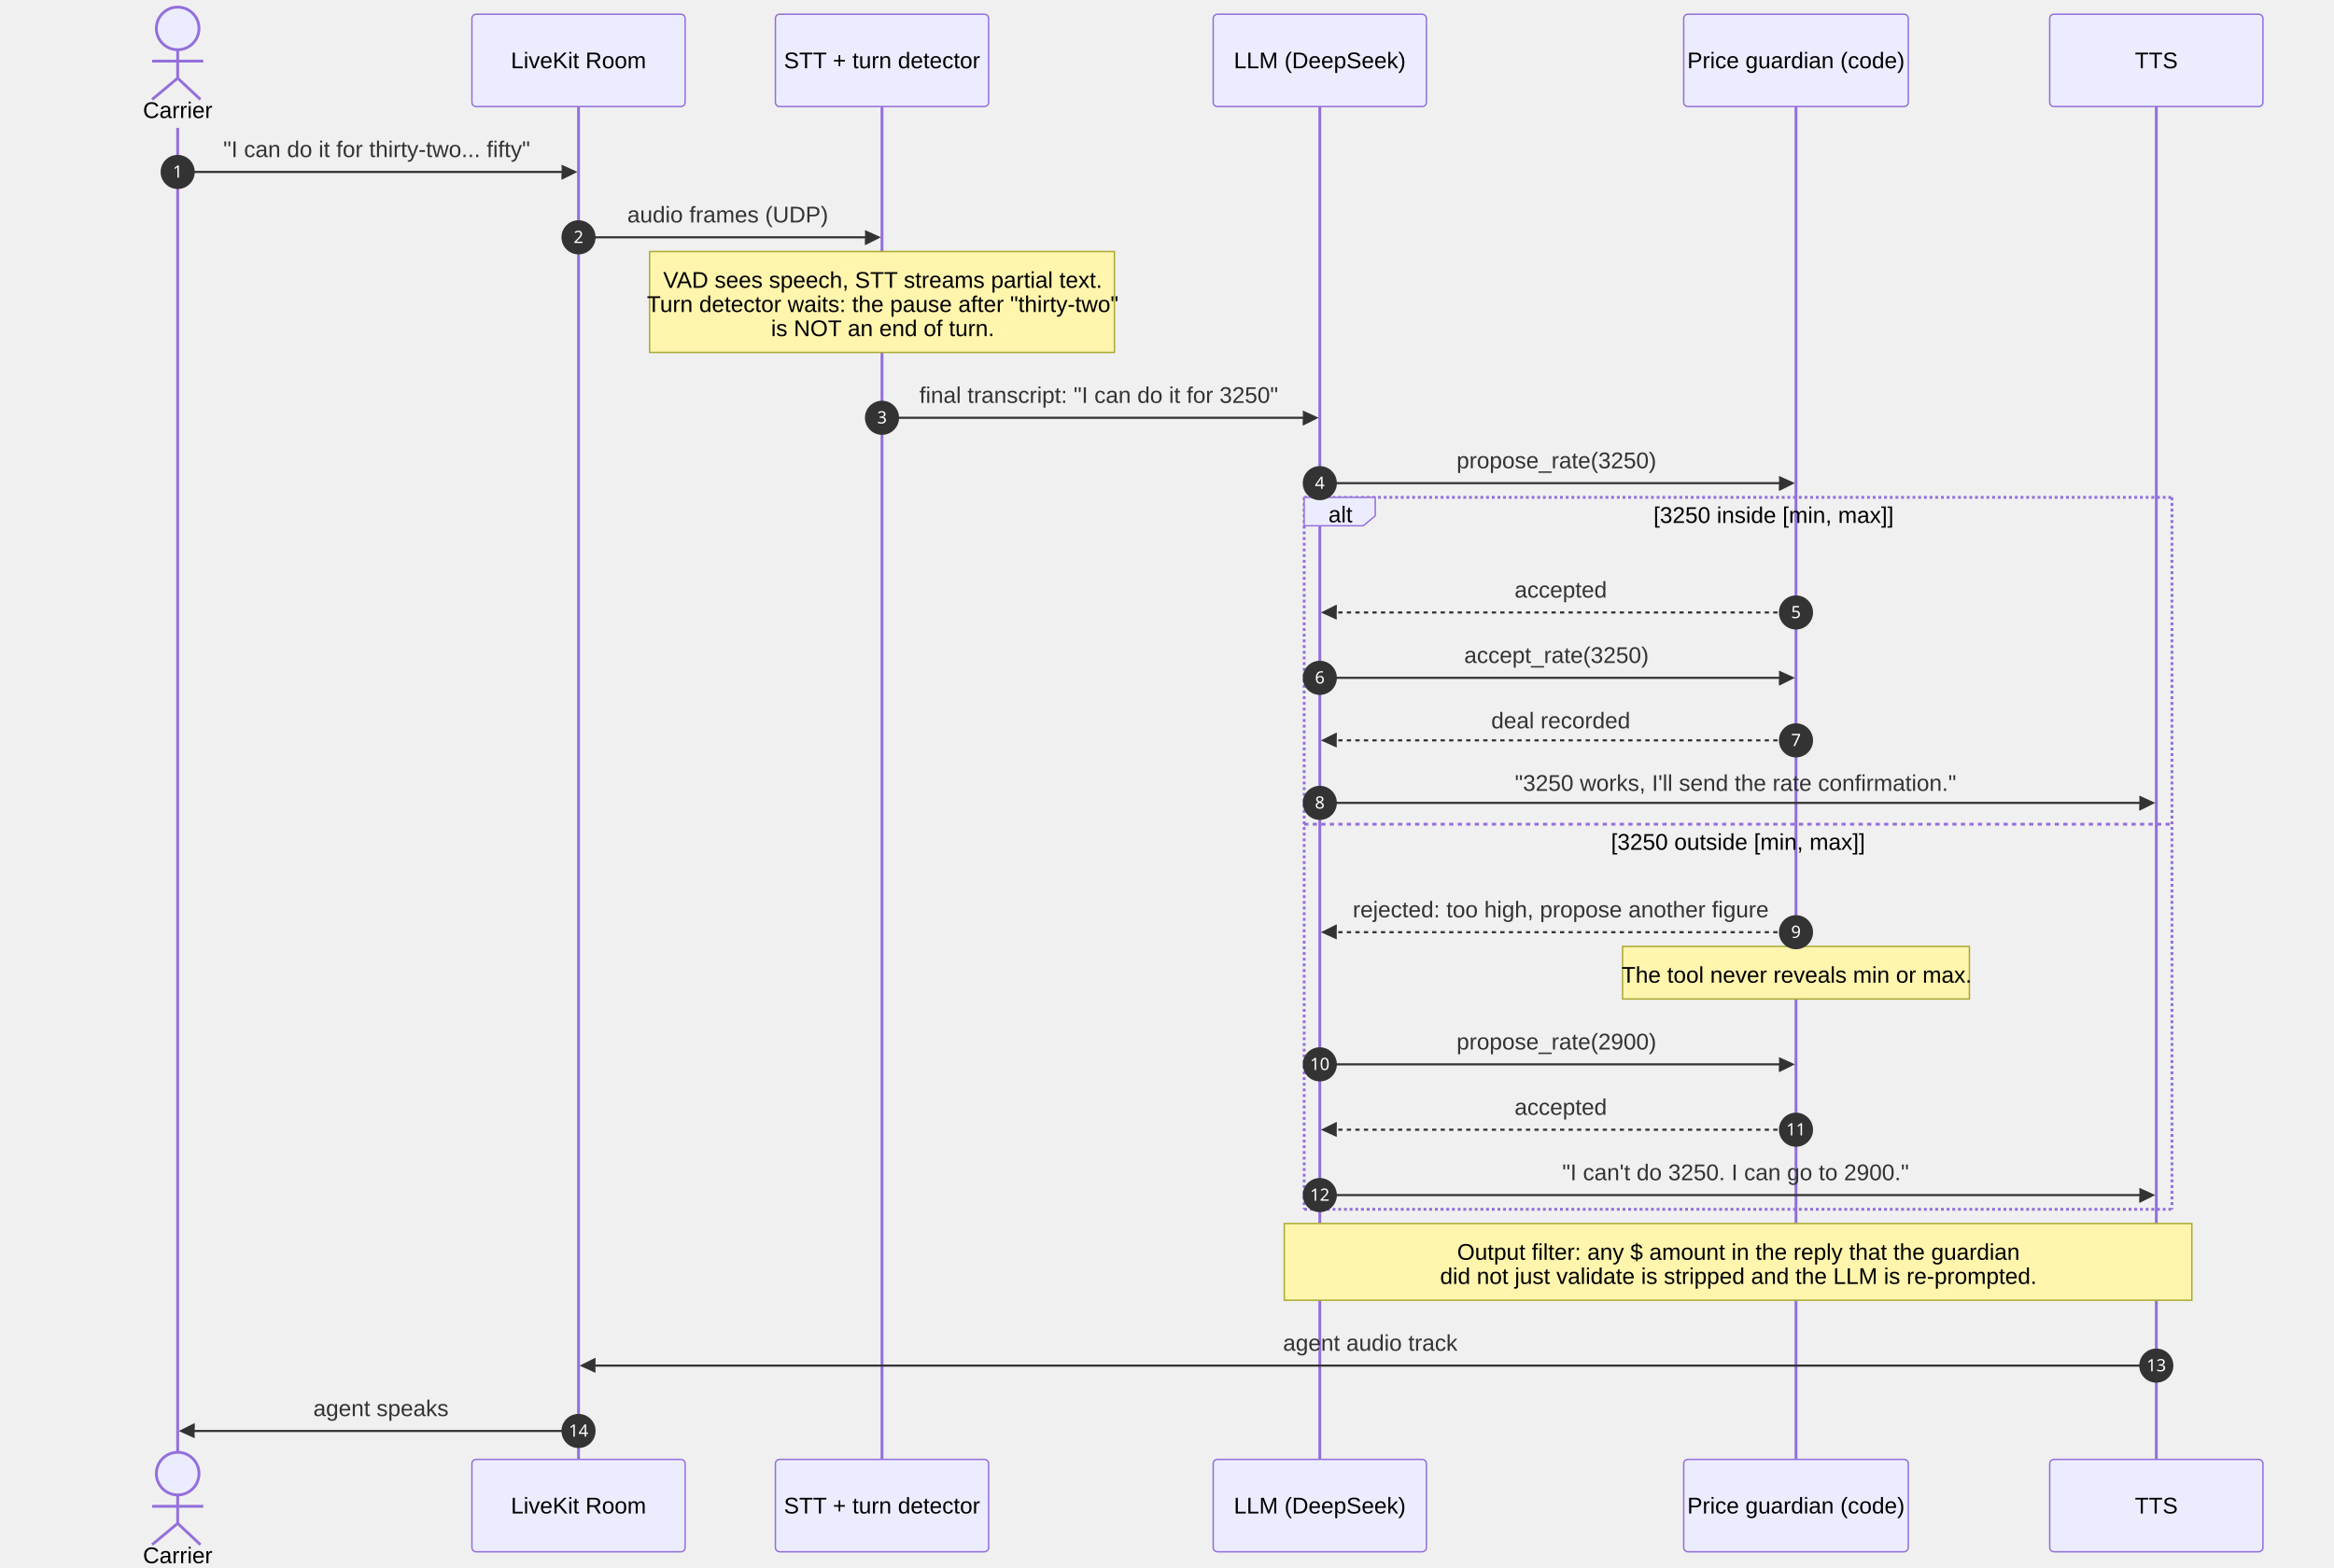
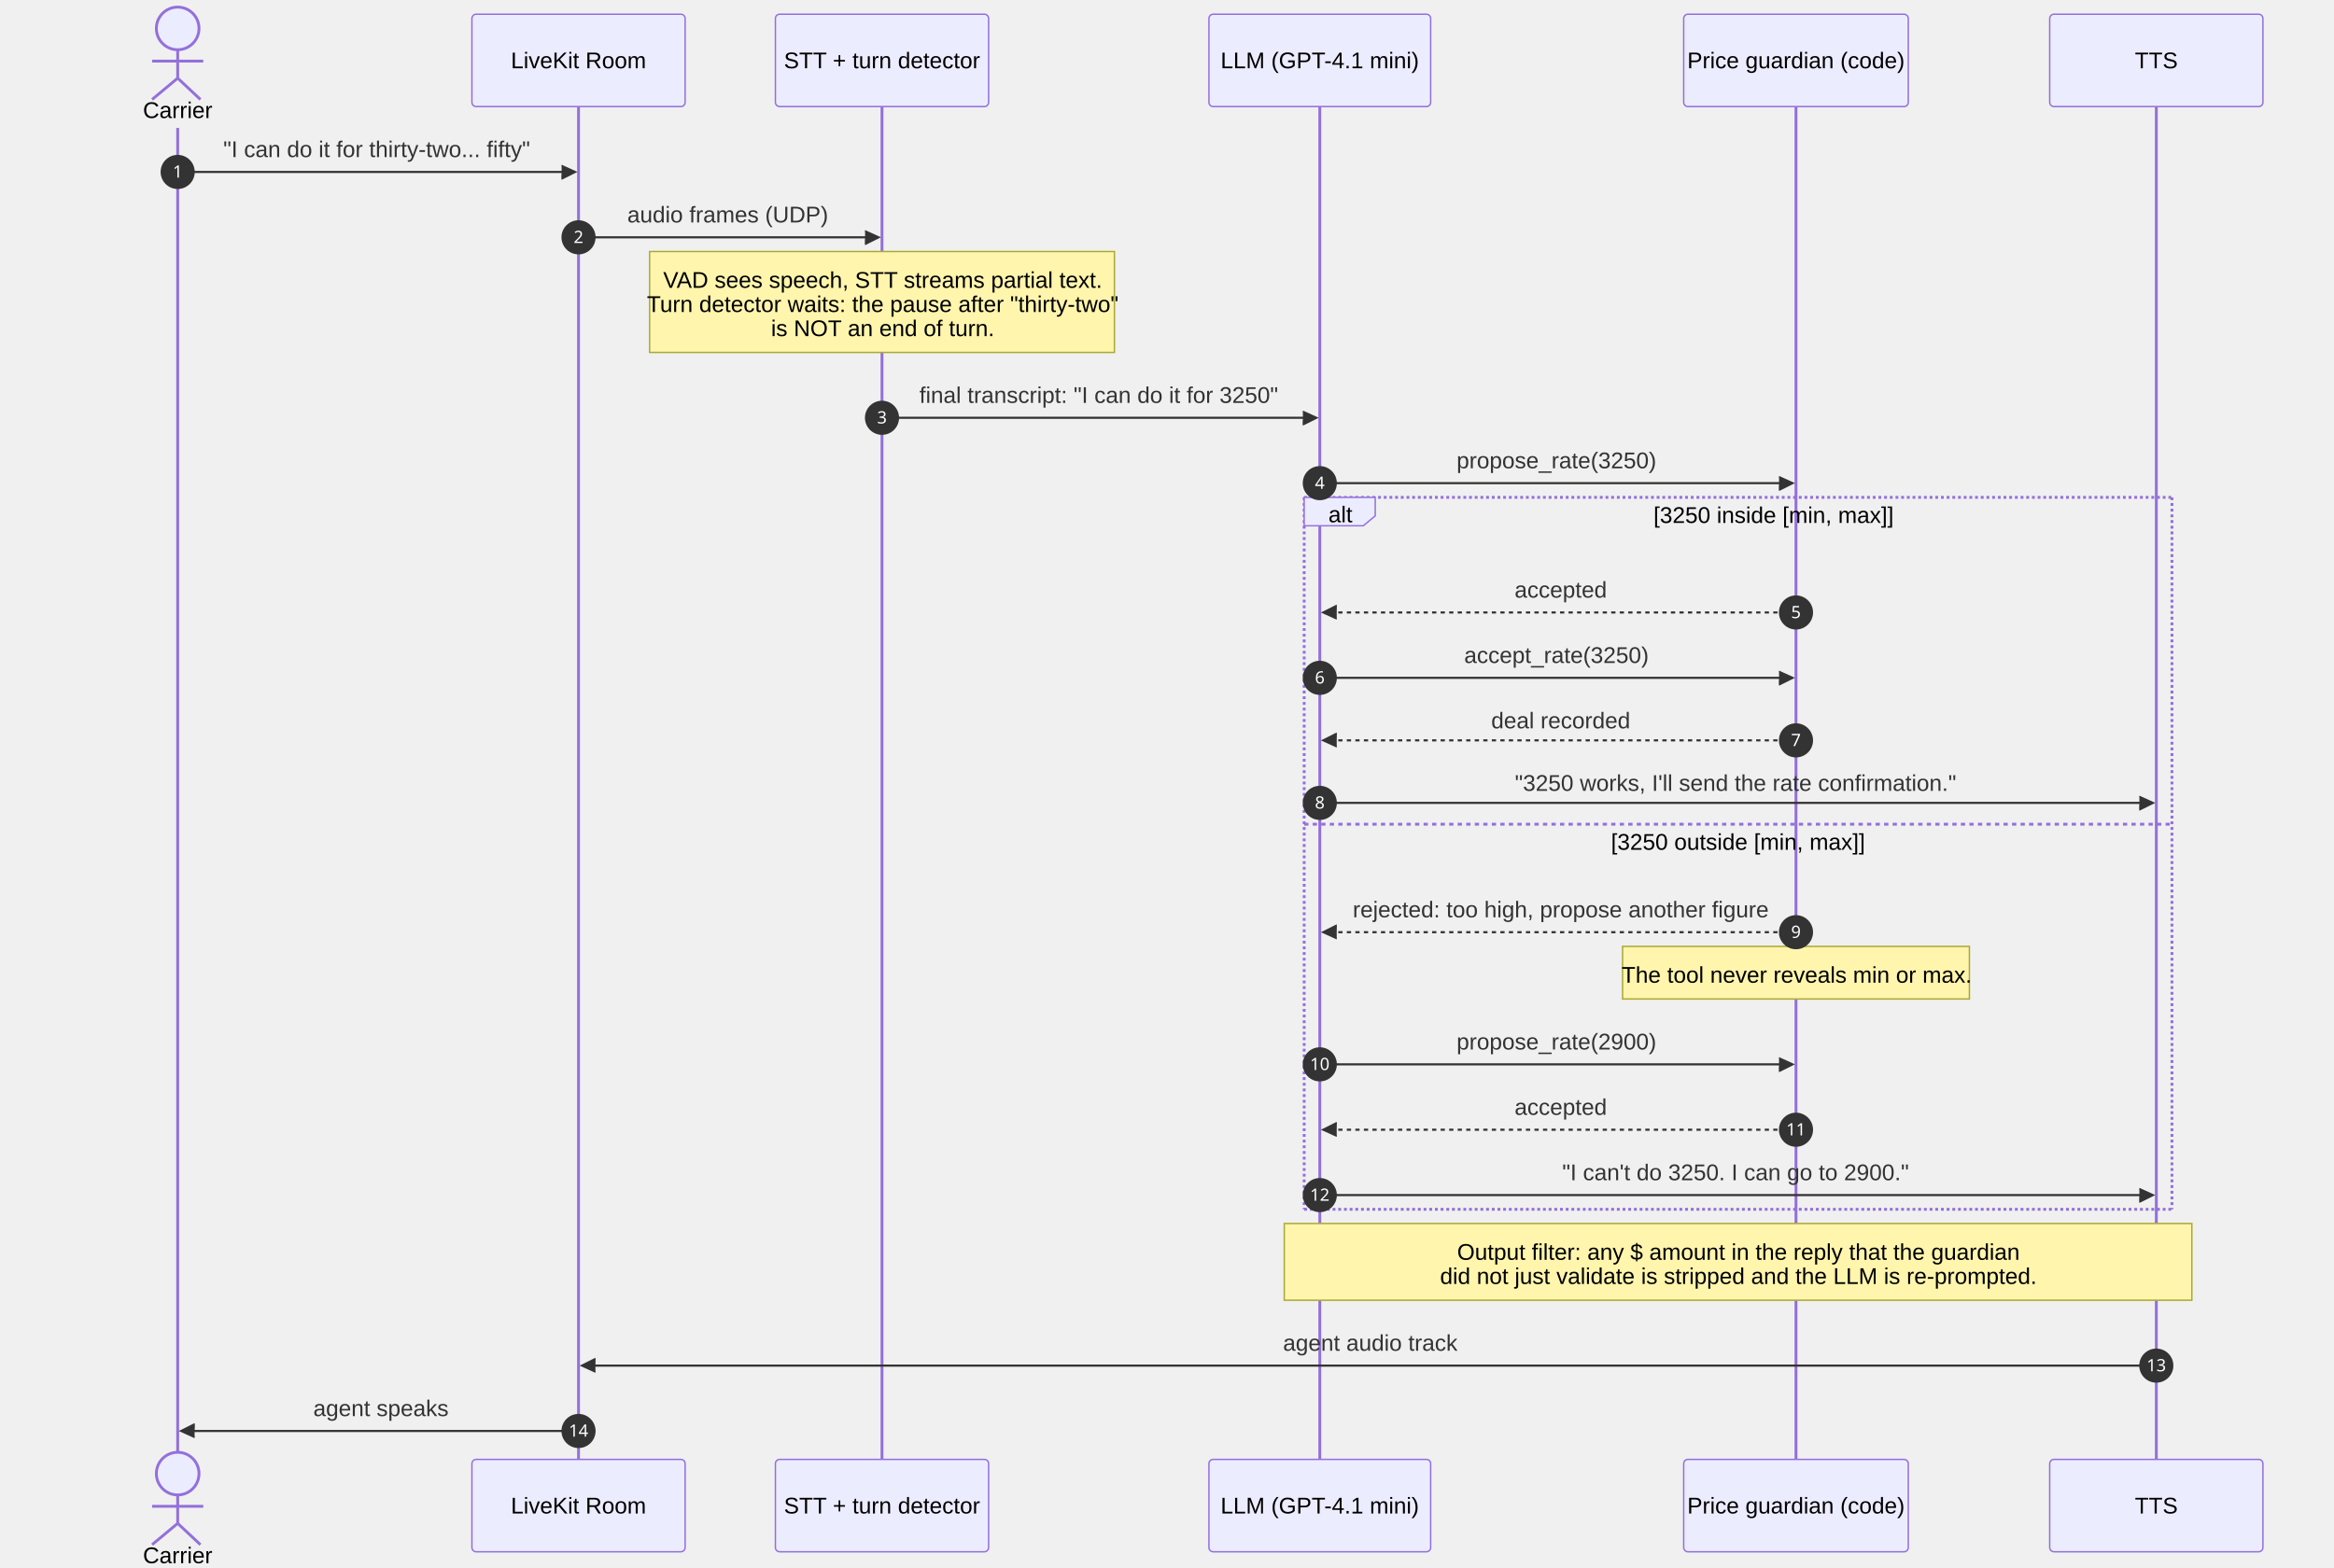
<svg xmlns="http://www.w3.org/2000/svg" id="my-svg" width="100%" style="max-width: 1642px; background-color: white;" viewBox="-50 -10 1642 1103" role="graphics-document document" aria-roledescription="sequence">
  <g>
    <rect x="1392" y="1017" fill="#eaeaea" stroke="#666" width="150" height="65" name="T" rx="3" ry="3" class="actor actor-bottom" />
    <text x="1467" y="1049.5" dominant-baseline="central" alignment-baseline="central" class="actor actor-box" style="text-anchor: middle; font-size: 16px; font-weight: 400;">
      <tspan x="1467" dy="0">TTS</tspan>
    </text>
  </g>
  <g>
    <rect x="1134.5" y="1017" fill="#eaeaea" stroke="#666" width="158" height="65" name="G" rx="3" ry="3" class="actor actor-bottom" />
    <text x="1213.5" y="1049.5" dominant-baseline="central" alignment-baseline="central" class="actor actor-box" style="text-anchor: middle; font-size: 16px; font-weight: 400;">
      <tspan x="1213.5" dy="0">Price guardian (code)</tspan>
    </text>
  </g>
  <g>
-     <rect x="803.5" y="1017" fill="#eaeaea" stroke="#666" width="150" height="65" name="L" rx="3" ry="3" class="actor actor-bottom" />
+     <rect x="800.5" y="1017" fill="#eaeaea" stroke="#666" width="156" height="65" name="L" rx="3" ry="3" class="actor actor-bottom" />
    <text x="878.5" y="1049.5" dominant-baseline="central" alignment-baseline="central" class="actor actor-box" style="text-anchor: middle; font-size: 16px; font-weight: 400;">
-       <tspan x="878.5" dy="0">LLM (DeepSeek)</tspan>
+       <tspan x="878.5" dy="0">LLM (GPT-4.1 mini)</tspan>
    </text>
  </g>
  <g>
    <rect x="495.5" y="1017" fill="#eaeaea" stroke="#666" width="150" height="65" name="S" rx="3" ry="3" class="actor actor-bottom" />
    <text x="570.5" y="1049.5" dominant-baseline="central" alignment-baseline="central" class="actor actor-box" style="text-anchor: middle; font-size: 16px; font-weight: 400;">
      <tspan x="570.5" dy="0">STT + turn detector</tspan>
    </text>
  </g>
  <g>
    <rect x="282" y="1017" fill="#eaeaea" stroke="#666" width="150" height="65" name="R" rx="3" ry="3" class="actor actor-bottom" />
    <text x="357" y="1049.5" dominant-baseline="central" alignment-baseline="central" class="actor actor-box" style="text-anchor: middle; font-size: 16px; font-weight: 400;">
      <tspan x="357" dy="0">LiveKit Room</tspan>
    </text>
  </g>
  <g />
  <g>
    <line id="actor5" x1="1467" y1="65" x2="1467" y2="1017" class="actor-line 200" stroke-width="0.5px" stroke="#999" name="T" data-et="life-line" data-id="T" />
    <g id="root-5" data-et="participant" data-type="participant" data-id="T">
      <rect x="1392" y="0" fill="#eaeaea" stroke="#666" width="150" height="65" name="T" rx="3" ry="3" class="actor actor-top" />
      <text x="1467" y="32.5" dominant-baseline="central" alignment-baseline="central" class="actor actor-box" style="text-anchor: middle; font-size: 16px; font-weight: 400;">
        <tspan x="1467" dy="0">TTS</tspan>
      </text>
    </g>
  </g>
  <g>
    <line id="actor4" x1="1213.5" y1="65" x2="1213.5" y2="1017" class="actor-line 200" stroke-width="0.5px" stroke="#999" name="G" data-et="life-line" data-id="G" />
    <g id="root-4" data-et="participant" data-type="participant" data-id="G">
      <rect x="1134.5" y="0" fill="#eaeaea" stroke="#666" width="158" height="65" name="G" rx="3" ry="3" class="actor actor-top" />
      <text x="1213.5" y="32.5" dominant-baseline="central" alignment-baseline="central" class="actor actor-box" style="text-anchor: middle; font-size: 16px; font-weight: 400;">
        <tspan x="1213.5" dy="0">Price guardian (code)</tspan>
      </text>
    </g>
  </g>
  <g>
    <line id="actor3" x1="878.5" y1="65" x2="878.5" y2="1017" class="actor-line 200" stroke-width="0.5px" stroke="#999" name="L" data-et="life-line" data-id="L" />
    <g id="root-3" data-et="participant" data-type="participant" data-id="L">
-       <rect x="803.5" y="0" fill="#eaeaea" stroke="#666" width="150" height="65" name="L" rx="3" ry="3" class="actor actor-top" />
+       <rect x="800.5" y="0" fill="#eaeaea" stroke="#666" width="156" height="65" name="L" rx="3" ry="3" class="actor actor-top" />
      <text x="878.5" y="32.5" dominant-baseline="central" alignment-baseline="central" class="actor actor-box" style="text-anchor: middle; font-size: 16px; font-weight: 400;">
-         <tspan x="878.5" dy="0">LLM (DeepSeek)</tspan>
+         <tspan x="878.5" dy="0">LLM (GPT-4.1 mini)</tspan>
      </text>
    </g>
  </g>
  <g>
    <line id="actor2" x1="570.5" y1="65" x2="570.5" y2="1017" class="actor-line 200" stroke-width="0.5px" stroke="#999" name="S" data-et="life-line" data-id="S" />
    <g id="root-2" data-et="participant" data-type="participant" data-id="S">
      <rect x="495.5" y="0" fill="#eaeaea" stroke="#666" width="150" height="65" name="S" rx="3" ry="3" class="actor actor-top" />
      <text x="570.5" y="32.5" dominant-baseline="central" alignment-baseline="central" class="actor actor-box" style="text-anchor: middle; font-size: 16px; font-weight: 400;">
        <tspan x="570.5" dy="0">STT + turn detector</tspan>
      </text>
    </g>
  </g>
  <g>
    <line id="actor1" x1="357" y1="65" x2="357" y2="1017" class="actor-line 200" stroke-width="0.5px" stroke="#999" name="R" data-et="life-line" data-id="R" />
    <g id="root-1" data-et="participant" data-type="participant" data-id="R">
      <rect x="282" y="0" fill="#eaeaea" stroke="#666" width="150" height="65" name="R" rx="3" ry="3" class="actor actor-top" />
      <text x="357" y="32.5" dominant-baseline="central" alignment-baseline="central" class="actor actor-box" style="text-anchor: middle; font-size: 16px; font-weight: 400;">
        <tspan x="357" dy="0">LiveKit Room</tspan>
      </text>
    </g>
  </g>
  <g>
    <line id="actor0" x1="75" y1="80" x2="75" y2="1017" class="actor-line 200" stroke-width="0.5px" stroke="#999" name="C" data-et="life-line" data-id="C" />
  </g>
  <style>#my-svg{font-family:"trebuchet ms",verdana,arial,sans-serif;font-size:16px;fill:#333;}@keyframes edge-animation-frame{from{stroke-dashoffset:0;}}@keyframes dash{to{stroke-dashoffset:0;}}#my-svg .edge-animation-slow{stroke-dasharray:9,5!important;stroke-dashoffset:900;animation:dash 50s linear infinite;stroke-linecap:round;}#my-svg .edge-animation-fast{stroke-dasharray:9,5!important;stroke-dashoffset:900;animation:dash 20s linear infinite;stroke-linecap:round;}#my-svg .error-icon{fill:#552222;}#my-svg .error-text{fill:#552222;stroke:#552222;}#my-svg .edge-thickness-normal{stroke-width:1px;}#my-svg .edge-thickness-thick{stroke-width:3.5px;}#my-svg .edge-pattern-solid{stroke-dasharray:0;}#my-svg .edge-thickness-invisible{stroke-width:0;fill:none;}#my-svg .edge-pattern-dashed{stroke-dasharray:3;}#my-svg .edge-pattern-dotted{stroke-dasharray:2;}#my-svg .marker{fill:#333333;stroke:#333333;}#my-svg .marker.cross{stroke:#333333;}#my-svg svg{font-family:"trebuchet ms",verdana,arial,sans-serif;font-size:16px;}#my-svg p{margin:0;}#my-svg .actor{stroke:#9370DB;fill:#ECECFF;stroke-width:1;}#my-svg rect.actor.outer-path[data-look="neo"]{filter:drop-shadow(1px 2px 2px rgba(185, 185, 185, 1));}#my-svg rect.note[data-look="neo"]{stroke:#aaaa33;fill:#fff5ad;filter:drop-shadow(1px 2px 2px rgba(185, 185, 185, 1));}#my-svg text.actor&gt;tspan{fill:black;stroke:none;}#my-svg .actor-line{stroke:#9370DB;}#my-svg .innerArc{stroke-width:1.5;stroke-dasharray:none;}#my-svg .messageLine0{stroke-width:1.5;stroke-dasharray:none;stroke:#333;}#my-svg .messageLine1{stroke-width:1.5;stroke-dasharray:2,2;stroke:#333;}#my-svg [id$="-arrowhead"] path{fill:#333;stroke:#333;}#my-svg .sequenceNumber{fill:white;}#my-svg [id$="-sequencenumber"]{fill:#333;}#my-svg [id$="-crosshead"] path{fill:#333;stroke:#333;}#my-svg .messageText{fill:#333;stroke:none;}#my-svg .labelBox{stroke:#9370DB;fill:#ECECFF;filter:none;}#my-svg .labelText,#my-svg .labelText&gt;tspan{fill:black;stroke:none;}#my-svg .loopText,#my-svg .loopText&gt;tspan{fill:black;stroke:none;}#my-svg .sectionTitle,#my-svg .sectionTitle&gt;tspan{fill:black;stroke:none;}#my-svg .loopLine{stroke-width:2px;stroke-dasharray:2,2;stroke:#9370DB;fill:#9370DB;}#my-svg .note{stroke:#aaaa33;fill:#fff5ad;}#my-svg .noteText,#my-svg .noteText&gt;tspan{fill:black;stroke:none;font-weight:normal;}#my-svg .activation0{fill:#f4f4f4;stroke:#666;}#my-svg .activation1{fill:#f4f4f4;stroke:#666;}#my-svg .activation2{fill:#f4f4f4;stroke:#666;}#my-svg .actorPopupMenu{position:absolute;}#my-svg .actorPopupMenuPanel{position:absolute;fill:#ECECFF;box-shadow:0px 8px 16px 0px rgba(0,0,0,0.2);filter:drop-shadow(3px 5px 2px rgb(0 0 0 / 0.4));}#my-svg .actor-man circle,#my-svg line{fill:#ECECFF;stroke-width:2px;}#my-svg g rect.rect{filter:drop-shadow(1px 2px 2px rgba(185, 185, 185, 1));stroke:#9370DB;}#my-svg .node .neo-node{stroke:#9370DB;}#my-svg [data-look="neo"].node rect,#my-svg [data-look="neo"].cluster rect,#my-svg [data-look="neo"].node polygon{stroke:#9370DB;filter:drop-shadow(1px 2px 2px rgba(185, 185, 185, 1));}#my-svg [data-look="neo"].swimlane.cluster rect{filter:none;}#my-svg [data-look="neo"].node path{stroke:#9370DB;stroke-width:1px;}#my-svg [data-look="neo"].node .outer-path{filter:drop-shadow(1px 2px 2px rgba(185, 185, 185, 1));}#my-svg [data-look="neo"].node .neo-line path{stroke:#9370DB;filter:none;}#my-svg [data-look="neo"].node circle{stroke:#9370DB;filter:drop-shadow(1px 2px 2px rgba(185, 185, 185, 1));}#my-svg [data-look="neo"].node circle .state-start{fill:#000000;}#my-svg [data-look="neo"].icon-shape .icon{fill:#9370DB;filter:drop-shadow(1px 2px 2px rgba(185, 185, 185, 1));}#my-svg [data-look="neo"].icon-shape .icon-neo path{stroke:#9370DB;filter:drop-shadow(1px 2px 2px rgba(185, 185, 185, 1));}#my-svg :root{--mermaid-font-family:"trebuchet ms",verdana,arial,sans-serif;}</style>
  <g />
  <defs>
    <symbol id="my-svg-computer" width="24" height="24">
      <path transform="scale(.5)" d="M2 2v13h20v-13h-20zm18 11h-16v-9h16v9zm-10.228 6l.466-1h3.524l.467 1h-4.457zm14.228 3h-24l2-6h2.104l-1.33 4h18.45l-1.297-4h2.073l2 6zm-5-10h-14v-7h14v7z" />
    </symbol>
  </defs>
  <defs>
    <symbol id="my-svg-database" fill-rule="evenodd" clip-rule="evenodd">
      <path transform="scale(.5)" d="M12.258.001l.256.004.255.005.253.008.251.01.249.012.247.015.246.016.242.019.241.02.239.023.236.024.233.027.231.028.229.031.225.032.223.034.22.036.217.038.214.04.211.041.208.043.205.045.201.046.198.048.194.05.191.051.187.053.183.054.18.056.175.057.172.059.168.06.163.061.16.063.155.064.15.066.074.033.073.033.071.034.07.034.069.035.068.035.067.035.066.035.064.036.064.036.062.036.06.036.06.037.058.037.058.037.055.038.055.038.053.038.052.038.051.039.05.039.048.039.047.039.045.04.044.04.043.04.041.04.04.041.039.041.037.041.036.041.034.041.033.042.032.042.03.042.029.042.027.042.026.043.024.043.023.043.021.043.02.043.018.044.017.043.015.044.013.044.012.044.011.045.009.044.007.045.006.045.004.045.002.045.001.045v17l-.001.045-.002.045-.004.045-.006.045-.007.045-.009.044-.011.045-.012.044-.013.044-.015.044-.017.043-.018.044-.02.043-.021.043-.023.043-.024.043-.026.043-.027.042-.029.042-.03.042-.032.042-.033.042-.034.041-.036.041-.037.041-.039.041-.04.041-.041.04-.043.04-.044.04-.045.04-.047.039-.048.039-.05.039-.051.039-.052.038-.053.038-.055.038-.055.038-.058.037-.058.037-.06.037-.06.036-.062.036-.064.036-.064.036-.066.035-.067.035-.068.035-.069.035-.07.034-.071.034-.073.033-.074.033-.15.066-.155.064-.16.063-.163.061-.168.06-.172.059-.175.057-.18.056-.183.054-.187.053-.191.051-.194.05-.198.048-.201.046-.205.045-.208.043-.211.041-.214.04-.217.038-.22.036-.223.034-.225.032-.229.031-.231.028-.233.027-.236.024-.239.023-.241.02-.242.019-.246.016-.247.015-.249.012-.251.01-.253.008-.255.005-.256.004-.258.001-.258-.001-.256-.004-.255-.005-.253-.008-.251-.01-.249-.012-.247-.015-.245-.016-.243-.019-.241-.02-.238-.023-.236-.024-.234-.027-.231-.028-.228-.031-.226-.032-.223-.034-.22-.036-.217-.038-.214-.04-.211-.041-.208-.043-.204-.045-.201-.046-.198-.048-.195-.05-.19-.051-.187-.053-.184-.054-.179-.056-.176-.057-.172-.059-.167-.06-.164-.061-.159-.063-.155-.064-.151-.066-.074-.033-.072-.033-.072-.034-.07-.034-.069-.035-.068-.035-.067-.035-.066-.035-.064-.036-.063-.036-.062-.036-.061-.036-.06-.037-.058-.037-.057-.037-.056-.038-.055-.038-.053-.038-.052-.038-.051-.039-.049-.039-.049-.039-.046-.039-.046-.04-.044-.04-.043-.04-.041-.04-.04-.041-.039-.041-.037-.041-.036-.041-.034-.041-.033-.042-.032-.042-.03-.042-.029-.042-.027-.042-.026-.043-.024-.043-.023-.043-.021-.043-.02-.043-.018-.044-.017-.043-.015-.044-.013-.044-.012-.044-.011-.045-.009-.044-.007-.045-.006-.045-.004-.045-.002-.045-.001-.045v-17l.001-.045.002-.045.004-.045.006-.045.007-.045.009-.044.011-.045.012-.044.013-.044.015-.044.017-.043.018-.044.02-.043.021-.043.023-.043.024-.043.026-.043.027-.042.029-.042.03-.042.032-.042.033-.042.034-.041.036-.041.037-.041.039-.041.04-.041.041-.04.043-.04.044-.04.046-.04.046-.039.049-.039.049-.039.051-.039.052-.038.053-.038.055-.038.056-.038.057-.037.058-.037.06-.037.061-.036.062-.036.063-.036.064-.036.066-.035.067-.035.068-.035.069-.035.07-.034.072-.034.072-.033.074-.033.151-.066.155-.064.159-.063.164-.061.167-.06.172-.059.176-.057.179-.056.184-.054.187-.053.19-.051.195-.05.198-.048.201-.046.204-.045.208-.043.211-.041.214-.04.217-.038.22-.036.223-.034.226-.032.228-.031.231-.028.234-.027.236-.024.238-.023.241-.02.243-.019.245-.016.247-.015.249-.012.251-.01.253-.008.255-.005.256-.004.258-.001.258.001zm-9.258 20.499v.01l.001.021.003.021.004.022.005.021.006.022.007.022.009.023.01.022.011.023.012.023.013.023.015.023.016.024.017.023.018.024.019.024.021.024.022.025.023.024.024.025.052.049.056.05.061.051.066.051.07.051.075.051.079.052.084.052.088.052.092.052.097.052.102.051.105.052.11.052.114.051.119.051.123.051.127.05.131.05.135.05.139.048.144.049.147.047.152.047.155.047.16.045.163.045.167.043.171.043.176.041.178.041.183.039.187.039.19.037.194.035.197.035.202.033.204.031.209.03.212.029.216.027.219.025.222.024.226.021.23.02.233.018.236.016.24.015.243.012.246.01.249.008.253.005.256.004.259.001.26-.001.257-.004.254-.005.25-.008.247-.011.244-.012.241-.014.237-.016.233-.018.231-.021.226-.021.224-.024.22-.026.216-.027.212-.028.21-.031.205-.031.202-.034.198-.034.194-.036.191-.037.187-.039.183-.04.179-.04.175-.042.172-.043.168-.044.163-.045.16-.046.155-.046.152-.047.148-.048.143-.049.139-.049.136-.05.131-.05.126-.05.123-.051.118-.052.114-.051.11-.052.106-.052.101-.052.096-.052.092-.052.088-.053.083-.051.079-.052.074-.052.07-.051.065-.051.06-.051.056-.05.051-.05.023-.024.023-.025.021-.024.02-.024.019-.024.018-.024.017-.024.015-.023.014-.024.013-.023.012-.023.01-.023.01-.022.008-.022.006-.022.006-.022.004-.022.004-.021.001-.021.001-.021v-4.127l-.077.055-.08.053-.083.054-.085.053-.087.052-.09.052-.093.051-.095.05-.097.05-.1.049-.102.049-.105.048-.106.047-.109.047-.111.046-.114.045-.115.045-.118.044-.12.043-.122.042-.124.042-.126.041-.128.04-.13.04-.132.038-.134.038-.135.037-.138.037-.139.035-.142.035-.143.034-.144.033-.147.032-.148.031-.15.03-.151.03-.153.029-.154.027-.156.027-.158.026-.159.025-.161.024-.162.023-.163.022-.165.021-.166.02-.167.019-.169.018-.169.017-.171.016-.173.015-.173.014-.175.013-.175.012-.177.011-.178.01-.179.008-.179.008-.181.006-.182.005-.182.004-.184.003-.184.002h-.37l-.184-.002-.184-.003-.182-.004-.182-.005-.181-.006-.179-.008-.179-.008-.178-.01-.176-.011-.176-.012-.175-.013-.173-.014-.172-.015-.171-.016-.17-.017-.169-.018-.167-.019-.166-.02-.165-.021-.163-.022-.162-.023-.161-.024-.159-.025-.157-.026-.156-.027-.155-.027-.153-.029-.151-.03-.15-.03-.148-.031-.146-.032-.145-.033-.143-.034-.141-.035-.14-.035-.137-.037-.136-.037-.134-.038-.132-.038-.13-.04-.128-.04-.126-.041-.124-.042-.122-.042-.12-.044-.117-.043-.116-.045-.113-.045-.112-.046-.109-.047-.106-.047-.105-.048-.102-.049-.1-.049-.097-.05-.095-.05-.093-.052-.09-.051-.087-.052-.085-.053-.083-.054-.08-.054-.077-.054v4.127zm0-5.654v.011l.001.021.003.021.004.021.005.022.006.022.007.022.009.022.01.022.011.023.012.023.013.023.015.024.016.023.017.024.018.024.019.024.021.024.022.024.023.025.024.024.052.05.056.05.061.05.066.051.07.051.075.052.079.051.084.052.088.052.092.052.097.052.102.052.105.052.11.051.114.051.119.052.123.05.127.051.131.05.135.049.139.049.144.048.147.048.152.047.155.046.16.045.163.045.167.044.171.042.176.042.178.04.183.04.187.038.19.037.194.036.197.034.202.033.204.032.209.03.212.028.216.027.219.025.222.024.226.022.23.02.233.018.236.016.24.014.243.012.246.01.249.008.253.006.256.003.259.001.26-.001.257-.003.254-.006.25-.008.247-.01.244-.012.241-.015.237-.016.233-.018.231-.02.226-.022.224-.024.22-.025.216-.027.212-.029.21-.03.205-.032.202-.033.198-.035.194-.036.191-.037.187-.039.183-.039.179-.041.175-.042.172-.043.168-.044.163-.045.16-.045.155-.047.152-.047.148-.048.143-.048.139-.05.136-.049.131-.05.126-.051.123-.051.118-.051.114-.052.11-.052.106-.052.101-.052.096-.052.092-.052.088-.052.083-.052.079-.052.074-.051.07-.052.065-.051.06-.05.056-.051.051-.049.023-.025.023-.024.021-.025.02-.024.019-.024.018-.024.017-.024.015-.023.014-.023.013-.024.012-.022.01-.023.01-.023.008-.022.006-.022.006-.022.004-.021.004-.022.001-.021.001-.021v-4.139l-.077.054-.08.054-.083.054-.085.052-.087.053-.09.051-.093.051-.095.051-.097.05-.1.049-.102.049-.105.048-.106.047-.109.047-.111.046-.114.045-.115.044-.118.044-.12.044-.122.042-.124.042-.126.041-.128.04-.13.039-.132.039-.134.038-.135.037-.138.036-.139.036-.142.035-.143.033-.144.033-.147.033-.148.031-.15.03-.151.03-.153.028-.154.028-.156.027-.158.026-.159.025-.161.024-.162.023-.163.022-.165.021-.166.02-.167.019-.169.018-.169.017-.171.016-.173.015-.173.014-.175.013-.175.012-.177.011-.178.009-.179.009-.179.007-.181.007-.182.005-.182.004-.184.003-.184.002h-.37l-.184-.002-.184-.003-.182-.004-.182-.005-.181-.007-.179-.007-.179-.009-.178-.009-.176-.011-.176-.012-.175-.013-.173-.014-.172-.015-.171-.016-.17-.017-.169-.018-.167-.019-.166-.02-.165-.021-.163-.022-.162-.023-.161-.024-.159-.025-.157-.026-.156-.027-.155-.028-.153-.028-.151-.03-.15-.03-.148-.031-.146-.033-.145-.033-.143-.033-.141-.035-.14-.036-.137-.036-.136-.037-.134-.038-.132-.039-.13-.039-.128-.04-.126-.041-.124-.042-.122-.043-.12-.043-.117-.044-.116-.044-.113-.046-.112-.046-.109-.046-.106-.047-.105-.048-.102-.049-.1-.049-.097-.05-.095-.051-.093-.051-.09-.051-.087-.053-.085-.052-.083-.054-.08-.054-.077-.054v4.139zm0-5.666v.011l.001.02.003.022.004.021.005.022.006.021.007.022.009.023.01.022.011.023.012.023.013.023.015.023.016.024.017.024.018.023.019.024.021.025.022.024.023.024.024.025.052.05.056.05.061.05.066.051.07.051.075.052.079.051.084.052.088.052.092.052.097.052.102.052.105.051.11.052.114.051.119.051.123.051.127.05.131.05.135.05.139.049.144.048.147.048.152.047.155.046.16.045.163.045.167.043.171.043.176.042.178.04.183.04.187.038.19.037.194.036.197.034.202.033.204.032.209.03.212.028.216.027.219.025.222.024.226.021.23.02.233.018.236.017.24.014.243.012.246.01.249.008.253.006.256.003.259.001.26-.001.257-.003.254-.006.25-.008.247-.01.244-.013.241-.014.237-.016.233-.018.231-.02.226-.022.224-.024.22-.025.216-.027.212-.029.21-.03.205-.032.202-.033.198-.035.194-.036.191-.037.187-.039.183-.039.179-.041.175-.042.172-.043.168-.044.163-.045.16-.045.155-.047.152-.047.148-.048.143-.049.139-.049.136-.049.131-.051.126-.05.123-.051.118-.052.114-.051.11-.052.106-.052.101-.052.096-.052.092-.052.088-.052.083-.052.079-.052.074-.052.07-.051.065-.051.06-.051.056-.05.051-.049.023-.025.023-.025.021-.024.02-.024.019-.024.018-.024.017-.024.015-.023.014-.024.013-.023.012-.023.01-.022.01-.023.008-.022.006-.022.006-.022.004-.022.004-.021.001-.021.001-.021v-4.153l-.077.054-.08.054-.083.053-.085.053-.087.053-.09.051-.093.051-.095.051-.097.05-.1.049-.102.048-.105.048-.106.048-.109.046-.111.046-.114.046-.115.044-.118.044-.12.043-.122.043-.124.042-.126.041-.128.04-.13.039-.132.039-.134.038-.135.037-.138.036-.139.036-.142.034-.143.034-.144.033-.147.032-.148.032-.15.03-.151.03-.153.028-.154.028-.156.027-.158.026-.159.024-.161.024-.162.023-.163.023-.165.021-.166.02-.167.019-.169.018-.169.017-.171.016-.173.015-.173.014-.175.013-.175.012-.177.01-.178.01-.179.009-.179.007-.181.006-.182.006-.182.004-.184.003-.184.001-.185.001-.185-.001-.184-.001-.184-.003-.182-.004-.182-.006-.181-.006-.179-.007-.179-.009-.178-.01-.176-.01-.176-.012-.175-.013-.173-.014-.172-.015-.171-.016-.17-.017-.169-.018-.167-.019-.166-.02-.165-.021-.163-.023-.162-.023-.161-.024-.159-.024-.157-.026-.156-.027-.155-.028-.153-.028-.151-.03-.15-.03-.148-.032-.146-.032-.145-.033-.143-.034-.141-.034-.14-.036-.137-.036-.136-.037-.134-.038-.132-.039-.13-.039-.128-.041-.126-.041-.124-.041-.122-.043-.12-.043-.117-.044-.116-.044-.113-.046-.112-.046-.109-.046-.106-.048-.105-.048-.102-.048-.1-.05-.097-.049-.095-.051-.093-.051-.09-.052-.087-.052-.085-.053-.083-.053-.08-.054-.077-.054v4.153zm8.74-8.179l-.257.004-.254.005-.25.008-.247.011-.244.012-.241.014-.237.016-.233.018-.231.021-.226.022-.224.023-.22.026-.216.027-.212.028-.21.031-.205.032-.202.033-.198.034-.194.036-.191.038-.187.038-.183.04-.179.041-.175.042-.172.043-.168.043-.163.045-.16.046-.155.046-.152.048-.148.048-.143.048-.139.049-.136.05-.131.05-.126.051-.123.051-.118.051-.114.052-.11.052-.106.052-.101.052-.096.052-.092.052-.088.052-.083.052-.079.052-.074.051-.07.052-.065.051-.06.05-.056.05-.051.05-.023.025-.023.024-.021.024-.02.025-.019.024-.018.024-.017.023-.015.024-.014.023-.013.023-.012.023-.01.023-.01.022-.008.022-.006.023-.006.021-.004.022-.004.021-.001.021-.001.021.001.021.001.021.004.021.004.022.006.021.006.023.008.022.01.022.01.023.012.023.013.023.014.023.015.024.017.023.018.024.019.024.02.025.021.024.023.024.023.025.051.05.056.05.06.05.065.051.07.052.074.051.079.052.083.052.088.052.092.052.096.052.101.052.106.052.11.052.114.052.118.051.123.051.126.051.131.05.136.05.139.049.143.048.148.048.152.048.155.046.16.046.163.045.168.043.172.043.175.042.179.041.183.04.187.038.191.038.194.036.198.034.202.033.205.032.21.031.212.028.216.027.22.026.224.023.226.022.231.021.233.018.237.016.241.014.244.012.247.011.25.008.254.005.257.004.26.001.26-.001.257-.004.254-.005.25-.008.247-.011.244-.012.241-.014.237-.016.233-.018.231-.021.226-.022.224-.023.22-.026.216-.027.212-.028.21-.031.205-.032.202-.033.198-.034.194-.036.191-.038.187-.038.183-.04.179-.041.175-.042.172-.043.168-.043.163-.045.16-.046.155-.046.152-.048.148-.048.143-.048.139-.049.136-.05.131-.05.126-.051.123-.051.118-.051.114-.052.11-.052.106-.052.101-.052.096-.052.092-.052.088-.052.083-.052.079-.052.074-.051.07-.052.065-.051.06-.05.056-.05.051-.05.023-.025.023-.024.021-.024.02-.025.019-.024.018-.024.017-.023.015-.024.014-.023.013-.023.012-.023.01-.023.01-.022.008-.022.006-.023.006-.021.004-.022.004-.021.001-.021.001-.021-.001-.021-.001-.021-.004-.021-.004-.022-.006-.021-.006-.023-.008-.022-.01-.022-.01-.023-.012-.023-.013-.023-.014-.023-.015-.024-.017-.023-.018-.024-.019-.024-.02-.025-.021-.024-.023-.024-.023-.025-.051-.05-.056-.05-.06-.05-.065-.051-.07-.052-.074-.051-.079-.052-.083-.052-.088-.052-.092-.052-.096-.052-.101-.052-.106-.052-.11-.052-.114-.052-.118-.051-.123-.051-.126-.051-.131-.05-.136-.05-.139-.049-.143-.048-.148-.048-.152-.048-.155-.046-.16-.046-.163-.045-.168-.043-.172-.043-.175-.042-.179-.041-.183-.04-.187-.038-.191-.038-.194-.036-.198-.034-.202-.033-.205-.032-.21-.031-.212-.028-.216-.027-.22-.026-.224-.023-.226-.022-.231-.021-.233-.018-.237-.016-.241-.014-.244-.012-.247-.011-.25-.008-.254-.005-.257-.004-.26-.001-.26.001z" />
    </symbol>
  </defs>
  <defs>
    <symbol id="my-svg-clock" width="24" height="24">
      <path transform="scale(.5)" d="M12 2c5.514 0 10 4.486 10 10s-4.486 10-10 10-10-4.486-10-10 4.486-10 10-10zm0-2c-6.627 0-12 5.373-12 12s5.373 12 12 12 12-5.373 12-12-5.373-12-12-12zm5.848 12.459c.202.038.202.333.001.372-1.907.361-6.045 1.111-6.547 1.111-.719 0-1.301-.582-1.301-1.301 0-.512.77-5.447 1.125-7.445.034-.192.312-.181.343.014l.985 6.238 5.394 1.011z" />
    </symbol>
  </defs>
  <defs>
    <marker id="my-svg-arrowhead" refX="7.9" refY="5" markerUnits="userSpaceOnUse" markerWidth="12" markerHeight="12" orient="auto-start-reverse">
      <path d="M -1 0 L 10 5 L 0 10 z" />
    </marker>
  </defs>
  <defs>
    <marker id="my-svg-crosshead" markerWidth="15" markerHeight="8" orient="auto" refX="4" refY="4.5">
      <path fill="none" stroke="#000000" stroke-width="1pt" d="M 1,2 L 6,7 M 6,2 L 1,7" style="stroke-dasharray: 0, 0;" />
    </marker>
  </defs>
  <defs>
    <marker id="my-svg-filled-head" refX="15.5" refY="7" markerWidth="20" markerHeight="28" orient="auto">
      <path d="M 18,7 L9,13 L14,7 L9,1 Z" />
    </marker>
  </defs>
  <defs>
    <marker id="my-svg-sequencenumber" refX="15" refY="15" markerWidth="60" markerHeight="40" orient="auto">
      <circle cx="15" cy="15" r="6" />
    </marker>
  </defs>
  <defs>
    <marker id="my-svg-solidTopArrowHead" refX="7.9" refY="7.25" markerUnits="userSpaceOnUse" markerWidth="12" markerHeight="12" orient="auto-start-reverse">
      <path d="M 0 0 L 10 8 L 0 8 z" />
    </marker>
  </defs>
  <defs>
    <marker id="my-svg-solidBottomArrowHead" refX="7.9" refY="0.75" markerUnits="userSpaceOnUse" markerWidth="12" markerHeight="12" orient="auto-start-reverse">
      <path d="M 0 0 L 10 0 L 0 8 z" />
    </marker>
  </defs>
  <defs>
    <marker id="my-svg-stickTopArrowHead" refX="7.5" refY="7" markerUnits="userSpaceOnUse" markerWidth="12" markerHeight="12" orient="auto-start-reverse">
      <path d="M 0 0 L 7 7" stroke="black" stroke-width="1.5" fill="none" />
    </marker>
  </defs>
  <defs>
    <marker id="my-svg-stickBottomArrowHead" refX="7.5" refY="0" markerUnits="userSpaceOnUse" markerWidth="12" markerHeight="12" orient="auto-start-reverse">
      <path d="M 0 7 L 7 0" stroke="black" stroke-width="1.5" fill="none" />
    </marker>
  </defs>
  <g data-et="note" data-id="i3">
    <rect x="407" y="167" fill="#EDF2AE" stroke="#666" width="327" height="71" class="note" />
    <text x="571" y="172" text-anchor="middle" dominant-baseline="middle" alignment-baseline="middle" class="noteText" dy="1em" style="font-size: 16px; font-weight: 400;">
      <tspan x="571">VAD sees speech, STT streams partial text.</tspan>
    </text>
    <text x="571" y="189" text-anchor="middle" dominant-baseline="middle" alignment-baseline="middle" class="noteText" dy="1em" style="font-size: 16px; font-weight: 400;">
      <tspan x="571">Turn detector waits: the pause after "thirty-two"</tspan>
    </text>
    <text x="571" y="206" text-anchor="middle" dominant-baseline="middle" alignment-baseline="middle" class="noteText" dy="1em" style="font-size: 16px; font-weight: 400;">
      <tspan x="571">is NOT an end of turn.</tspan>
    </text>
  </g>
  <g data-et="note" data-id="i13">
    <rect x="1091.5" y="656" fill="#EDF2AE" stroke="#666" width="244" height="37" class="note" />
    <text x="1214" y="661" text-anchor="middle" dominant-baseline="middle" alignment-baseline="middle" class="noteText" dy="1em" style="font-size: 16px; font-weight: 400;">
      <tspan x="1214">The tool never reveals min or max.</tspan>
    </text>
  </g>
  <g data-et="control-structure" data-id="i17">
    <line x1="867.5" y1="340" x2="1478" y2="340" class="loopLine" />
    <line x1="1478" y1="340" x2="1478" y2="841" class="loopLine" />
    <line x1="867.5" y1="841" x2="1478" y2="841" class="loopLine" />
    <line x1="867.5" y1="340" x2="867.5" y2="841" class="loopLine" />
    <line x1="867.5" y1="570" x2="1478" y2="570" class="loopLine" style="stroke-dasharray: 3, 3;" />
    <polygon points="867.5,340 917.5,340 917.5,353 909.1,360 867.5,360" class="labelBox" />
    <text x="893" y="353" text-anchor="middle" dominant-baseline="middle" alignment-baseline="middle" class="labelText" style="font-size: 16px; font-weight: 400;">alt</text>
    <text x="1197.75" y="358" text-anchor="middle" class="loopText" style="font-size: 16px; font-weight: 400;">
      <tspan x="1197.75">[3250 inside [min, max]]</tspan>
    </text>
    <text x="1172.75" y="588" text-anchor="middle" class="sectionTitle" style="font-size: 16px; font-weight: 400;">[3250 outside [min, max]]</text>
  </g>
  <g data-et="note" data-id="i18">
    <rect x="853.5" y="851" fill="#EDF2AE" stroke="#666" width="638.5" height="54" class="note" />
    <text x="1173" y="856" text-anchor="middle" dominant-baseline="middle" alignment-baseline="middle" class="noteText" dy="1em" style="font-size: 16px; font-weight: 400;">
      <tspan x="1173">Output filter: any $ amount in the reply that the guardian</tspan>
    </text>
    <text x="1173" y="873" text-anchor="middle" dominant-baseline="middle" alignment-baseline="middle" class="noteText" dy="1em" style="font-size: 16px; font-weight: 400;">
      <tspan x="1173">did not just validate is stripped and the LLM is re-prompted.</tspan>
    </text>
  </g>
  <g class="actor-man actor-top" name="C" data-et="participant" data-type="actor" data-id="C" style="stroke: rgb(147, 112, 219);">
    <line id="actor-man-torso0" x1="75" y1="25" x2="75" y2="45" />
    <line id="actor-man-arms0" x1="57" y1="33" x2="93" y2="33" />
    <line x1="57" y1="60" x2="75" y2="45" />
    <line x1="75" y1="45" x2="91" y2="60" />
    <circle cx="75" cy="10" r="15" width="150" height="65" />
    <text x="75" y="67.5" dominant-baseline="central" alignment-baseline="central" class="actor actor-man" style="text-anchor: middle; font-size: 16px; font-weight: 400;">
      <tspan x="75" dy="0">Carrier</tspan>
    </text>
  </g>
  <text x="215" y="80" text-anchor="middle" dominant-baseline="middle" alignment-baseline="middle" class="messageText" dy="1em" style="font-size: 16px; font-weight: 400;">"I can do it for thirty-two... fifty"</text>
  <line x1="82" y1="111" x2="353" y2="111" class="messageLine0" data-et="message" data-id="i1" data-from="C" data-to="R" stroke-width="2" stroke="none" marker-end="url(#my-svg-arrowhead)" style="fill: none;" />
  <line x1="75" y1="111" x2="75" y2="111" stroke-width="0" marker-start="url(#my-svg-sequencenumber)" />
  <text x="75" y="115" font-family="sans-serif" font-size="12px" text-anchor="middle" class="sequenceNumber">1</text>
  <text x="462" y="126" text-anchor="middle" dominant-baseline="middle" alignment-baseline="middle" class="messageText" dy="1em" style="font-size: 16px; font-weight: 400;">audio frames (UDP)</text>
  <line x1="364" y1="157" x2="566.5" y2="157" class="messageLine0" data-et="message" data-id="i2" data-from="R" data-to="S" stroke-width="2" stroke="none" marker-end="url(#my-svg-arrowhead)" style="fill: none;" />
  <line x1="357" y1="157" x2="357" y2="157" stroke-width="0" marker-start="url(#my-svg-sequencenumber)" />
  <text x="357" y="161" font-family="sans-serif" font-size="12px" text-anchor="middle" class="sequenceNumber">2</text>
  <text x="723" y="253" text-anchor="middle" dominant-baseline="middle" alignment-baseline="middle" class="messageText" dy="1em" style="font-size: 16px; font-weight: 400;">final transcript: "I can do it for 3250"</text>
  <line x1="577.5" y1="284" x2="874.5" y2="284" class="messageLine0" data-et="message" data-id="i4" data-from="S" data-to="L" stroke-width="2" stroke="none" marker-end="url(#my-svg-arrowhead)" style="fill: none;" />
  <line x1="570.5" y1="284" x2="570.5" y2="284" stroke-width="0" marker-start="url(#my-svg-sequencenumber)" />
  <text x="570.5" y="288" font-family="sans-serif" font-size="12px" text-anchor="middle" class="sequenceNumber">3</text>
  <text x="1045" y="299" text-anchor="middle" dominant-baseline="middle" alignment-baseline="middle" class="messageText" dy="1em" style="font-size: 16px; font-weight: 400;">propose_rate(3250)</text>
  <line x1="885.5" y1="330" x2="1209.5" y2="330" class="messageLine0" data-et="message" data-id="i5" data-from="L" data-to="G" stroke-width="2" stroke="none" marker-end="url(#my-svg-arrowhead)" style="fill: none;" />
  <line x1="878.5" y1="330" x2="878.5" y2="330" stroke-width="0" marker-start="url(#my-svg-sequencenumber)" />
  <text x="878.5" y="334" font-family="sans-serif" font-size="12px" text-anchor="middle" class="sequenceNumber">4</text>
  <text x="1048" y="390" text-anchor="middle" dominant-baseline="middle" alignment-baseline="middle" class="messageText" dy="1em" style="font-size: 16px; font-weight: 400;">accepted</text>
  <line x1="1218.5" y1="421" x2="882.5" y2="421" class="messageLine1" data-et="message" data-id="i7" data-from="G" data-to="L" stroke-width="2" stroke="none" marker-end="url(#my-svg-arrowhead)" style="stroke-dasharray: 3, 3; fill: none;" />
  <line x1="1213.5" y1="421" x2="1213.5" y2="421" stroke-width="0" marker-start="url(#my-svg-sequencenumber)" />
  <text x="1213.5" y="425" font-family="sans-serif" font-size="12px" text-anchor="middle" class="sequenceNumber">5</text>
  <text x="1045" y="436" text-anchor="middle" dominant-baseline="middle" alignment-baseline="middle" class="messageText" dy="1em" style="font-size: 16px; font-weight: 400;">accept_rate(3250)</text>
  <line x1="885.5" y1="467" x2="1209.5" y2="467" class="messageLine0" data-et="message" data-id="i8" data-from="L" data-to="G" stroke-width="2" stroke="none" marker-end="url(#my-svg-arrowhead)" style="fill: none;" />
  <line x1="878.5" y1="467" x2="878.5" y2="467" stroke-width="0" marker-start="url(#my-svg-sequencenumber)" />
  <text x="878.5" y="471" font-family="sans-serif" font-size="12px" text-anchor="middle" class="sequenceNumber">6</text>
  <text x="1048" y="482" text-anchor="middle" dominant-baseline="middle" alignment-baseline="middle" class="messageText" dy="1em" style="font-size: 16px; font-weight: 400;">deal recorded</text>
  <line x1="1218.5" y1="511" x2="882.5" y2="511" class="messageLine1" data-et="message" data-id="i9" data-from="G" data-to="L" stroke-width="2" stroke="none" marker-end="url(#my-svg-arrowhead)" style="stroke-dasharray: 3, 3; fill: none;" />
  <line x1="1213.5" y1="511" x2="1213.5" y2="511" stroke-width="0" marker-start="url(#my-svg-sequencenumber)" />
  <text x="1213.5" y="515" font-family="sans-serif" font-size="12px" text-anchor="middle" class="sequenceNumber">7</text>
  <text x="1171" y="526" text-anchor="middle" dominant-baseline="middle" alignment-baseline="middle" class="messageText" dy="1em" style="font-size: 16px; font-weight: 400;">"3250 works, I'll send the rate confirmation."</text>
  <line x1="885.5" y1="555" x2="1463" y2="555" class="messageLine0" data-et="message" data-id="i10" data-from="L" data-to="T" stroke-width="2" stroke="none" marker-end="url(#my-svg-arrowhead)" style="fill: none;" />
  <line x1="878.5" y1="555" x2="878.5" y2="555" stroke-width="0" marker-start="url(#my-svg-sequencenumber)" />
  <text x="878.5" y="559" font-family="sans-serif" font-size="12px" text-anchor="middle" class="sequenceNumber">8</text>
  <text x="1048" y="615" text-anchor="middle" dominant-baseline="middle" alignment-baseline="middle" class="messageText" dy="1em" style="font-size: 16px; font-weight: 400;">rejected: too high, propose another figure</text>
  <line x1="1218.5" y1="646" x2="882.5" y2="646" class="messageLine1" data-et="message" data-id="i12" data-from="G" data-to="L" stroke-width="2" stroke="none" marker-end="url(#my-svg-arrowhead)" style="stroke-dasharray: 3, 3; fill: none;" />
  <line x1="1213.5" y1="646" x2="1213.5" y2="646" stroke-width="0" marker-start="url(#my-svg-sequencenumber)" />
  <text x="1213.5" y="650" font-family="sans-serif" font-size="12px" text-anchor="middle" class="sequenceNumber">9</text>
  <text x="1045" y="708" text-anchor="middle" dominant-baseline="middle" alignment-baseline="middle" class="messageText" dy="1em" style="font-size: 16px; font-weight: 400;">propose_rate(2900)</text>
  <line x1="885.5" y1="739" x2="1209.5" y2="739" class="messageLine0" data-et="message" data-id="i14" data-from="L" data-to="G" stroke-width="2" stroke="none" marker-end="url(#my-svg-arrowhead)" style="fill: none;" />
  <line x1="878.5" y1="739" x2="878.5" y2="739" stroke-width="0" marker-start="url(#my-svg-sequencenumber)" />
  <text x="878.5" y="743" font-family="sans-serif" font-size="12px" text-anchor="middle" class="sequenceNumber">10</text>
  <text x="1048" y="754" text-anchor="middle" dominant-baseline="middle" alignment-baseline="middle" class="messageText" dy="1em" style="font-size: 16px; font-weight: 400;">accepted</text>
  <line x1="1218.5" y1="785" x2="882.5" y2="785" class="messageLine1" data-et="message" data-id="i15" data-from="G" data-to="L" stroke-width="2" stroke="none" marker-end="url(#my-svg-arrowhead)" style="stroke-dasharray: 3, 3; fill: none;" />
  <line x1="1213.5" y1="785" x2="1213.5" y2="785" stroke-width="0" marker-start="url(#my-svg-sequencenumber)" />
  <text x="1213.5" y="789" font-family="sans-serif" font-size="12px" text-anchor="middle" class="sequenceNumber">11</text>
  <text x="1171" y="800" text-anchor="middle" dominant-baseline="middle" alignment-baseline="middle" class="messageText" dy="1em" style="font-size: 16px; font-weight: 400;">"I can't do 3250. I can go to 2900."</text>
  <line x1="885.5" y1="831" x2="1463" y2="831" class="messageLine0" data-et="message" data-id="i16" data-from="L" data-to="T" stroke-width="2" stroke="none" marker-end="url(#my-svg-arrowhead)" style="fill: none;" />
  <line x1="878.5" y1="831" x2="878.5" y2="831" stroke-width="0" marker-start="url(#my-svg-sequencenumber)" />
  <text x="878.5" y="835" font-family="sans-serif" font-size="12px" text-anchor="middle" class="sequenceNumber">12</text>
  <text x="914" y="920" text-anchor="middle" dominant-baseline="middle" alignment-baseline="middle" class="messageText" dy="1em" style="font-size: 16px; font-weight: 400;">agent audio track</text>
  <line x1="1472" y1="951" x2="361" y2="951" class="messageLine0" data-et="message" data-id="i19" data-from="T" data-to="R" stroke-width="2" stroke="none" marker-end="url(#my-svg-arrowhead)" style="fill: none;" />
  <line x1="1467" y1="951" x2="1467" y2="951" stroke-width="0" marker-start="url(#my-svg-sequencenumber)" />
  <text x="1467" y="955" font-family="sans-serif" font-size="12px" text-anchor="middle" class="sequenceNumber">13</text>
  <text x="218" y="966" text-anchor="middle" dominant-baseline="middle" alignment-baseline="middle" class="messageText" dy="1em" style="font-size: 16px; font-weight: 400;">agent speaks</text>
  <line x1="362" y1="997" x2="79" y2="997" class="messageLine0" data-et="message" data-id="i20" data-from="R" data-to="C" stroke-width="2" stroke="none" marker-end="url(#my-svg-arrowhead)" style="fill: none;" />
  <line x1="357" y1="997" x2="357" y2="997" stroke-width="0" marker-start="url(#my-svg-sequencenumber)" />
  <text x="357" y="1001" font-family="sans-serif" font-size="12px" text-anchor="middle" class="sequenceNumber">14</text>
  <g class="actor-man actor-bottom" name="C" style="stroke: rgb(147, 112, 219);">
    <line id="actor-man-torso5" x1="75" y1="1042" x2="75" y2="1062" />
    <line id="actor-man-arms5" x1="57" y1="1050" x2="93" y2="1050" />
    <line x1="57" y1="1077" x2="75" y2="1062" />
    <line x1="75" y1="1062" x2="91" y2="1077" />
    <circle cx="75" cy="1027" r="15" width="150" height="65" />
    <text x="75" y="1084.5" dominant-baseline="central" alignment-baseline="central" class="actor actor-man" style="text-anchor: middle; font-size: 16px; font-weight: 400;">
      <tspan x="75" dy="0">Carrier</tspan>
    </text>
  </g>
</svg>
